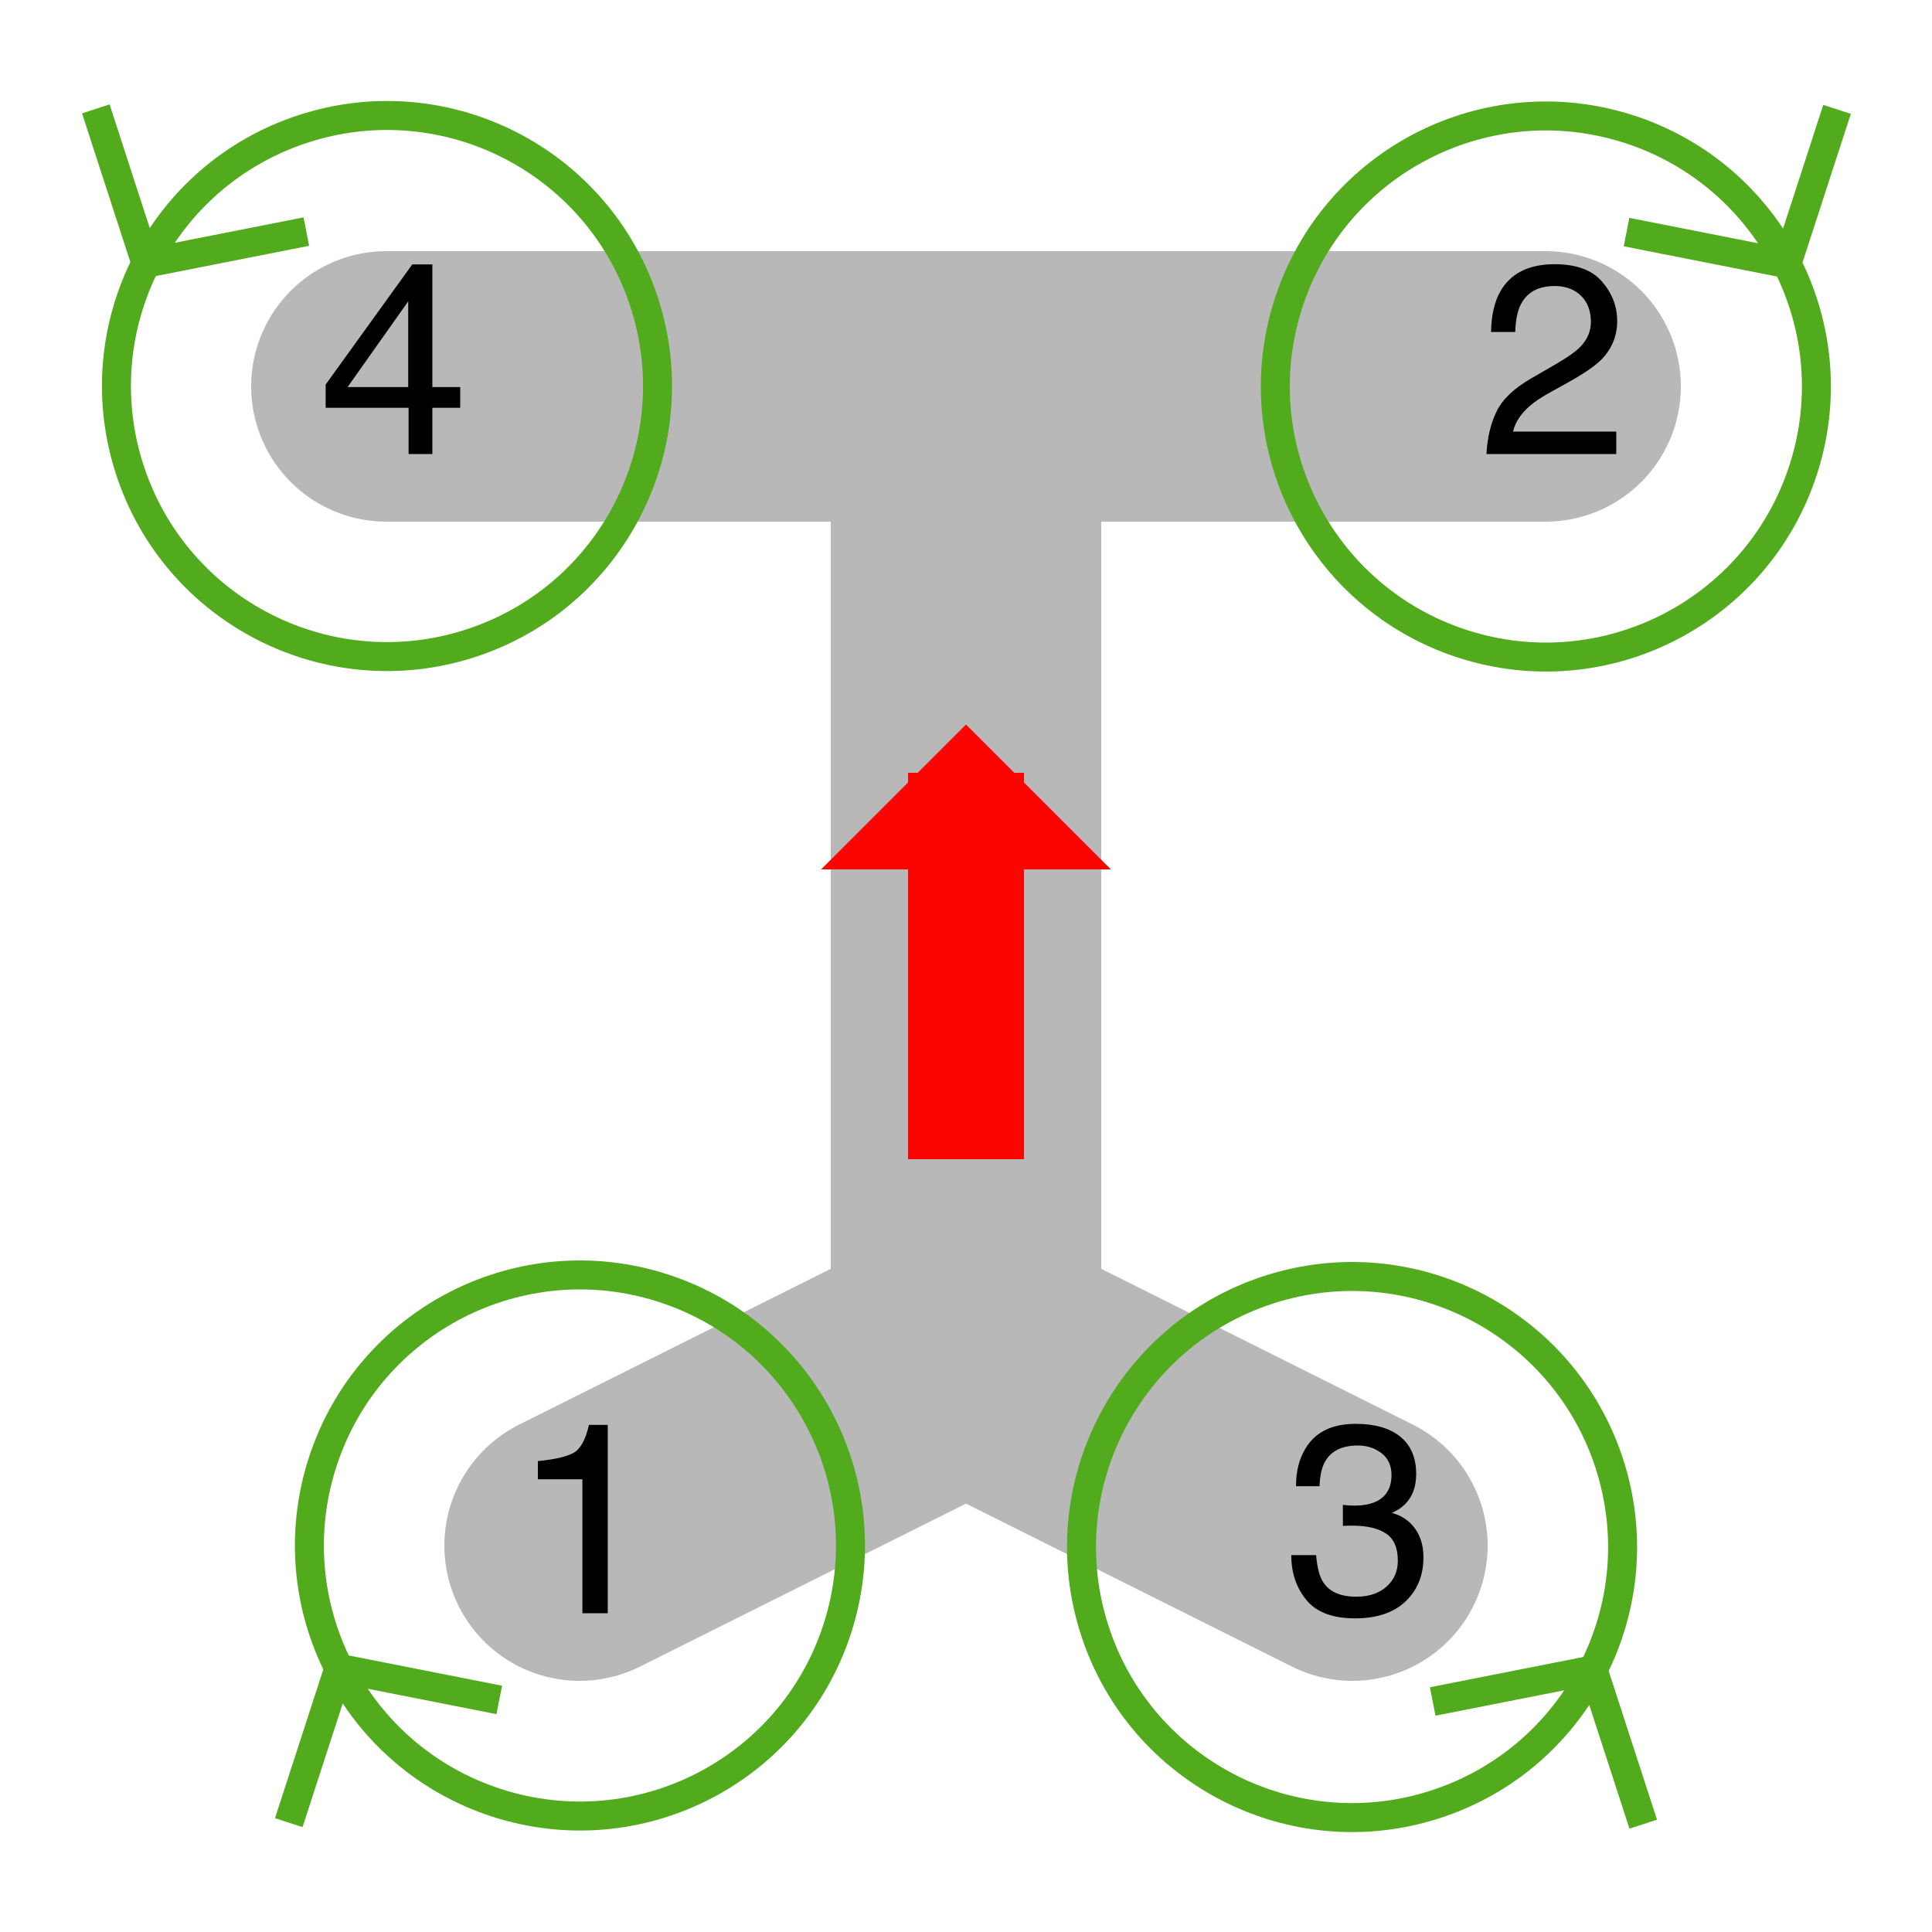
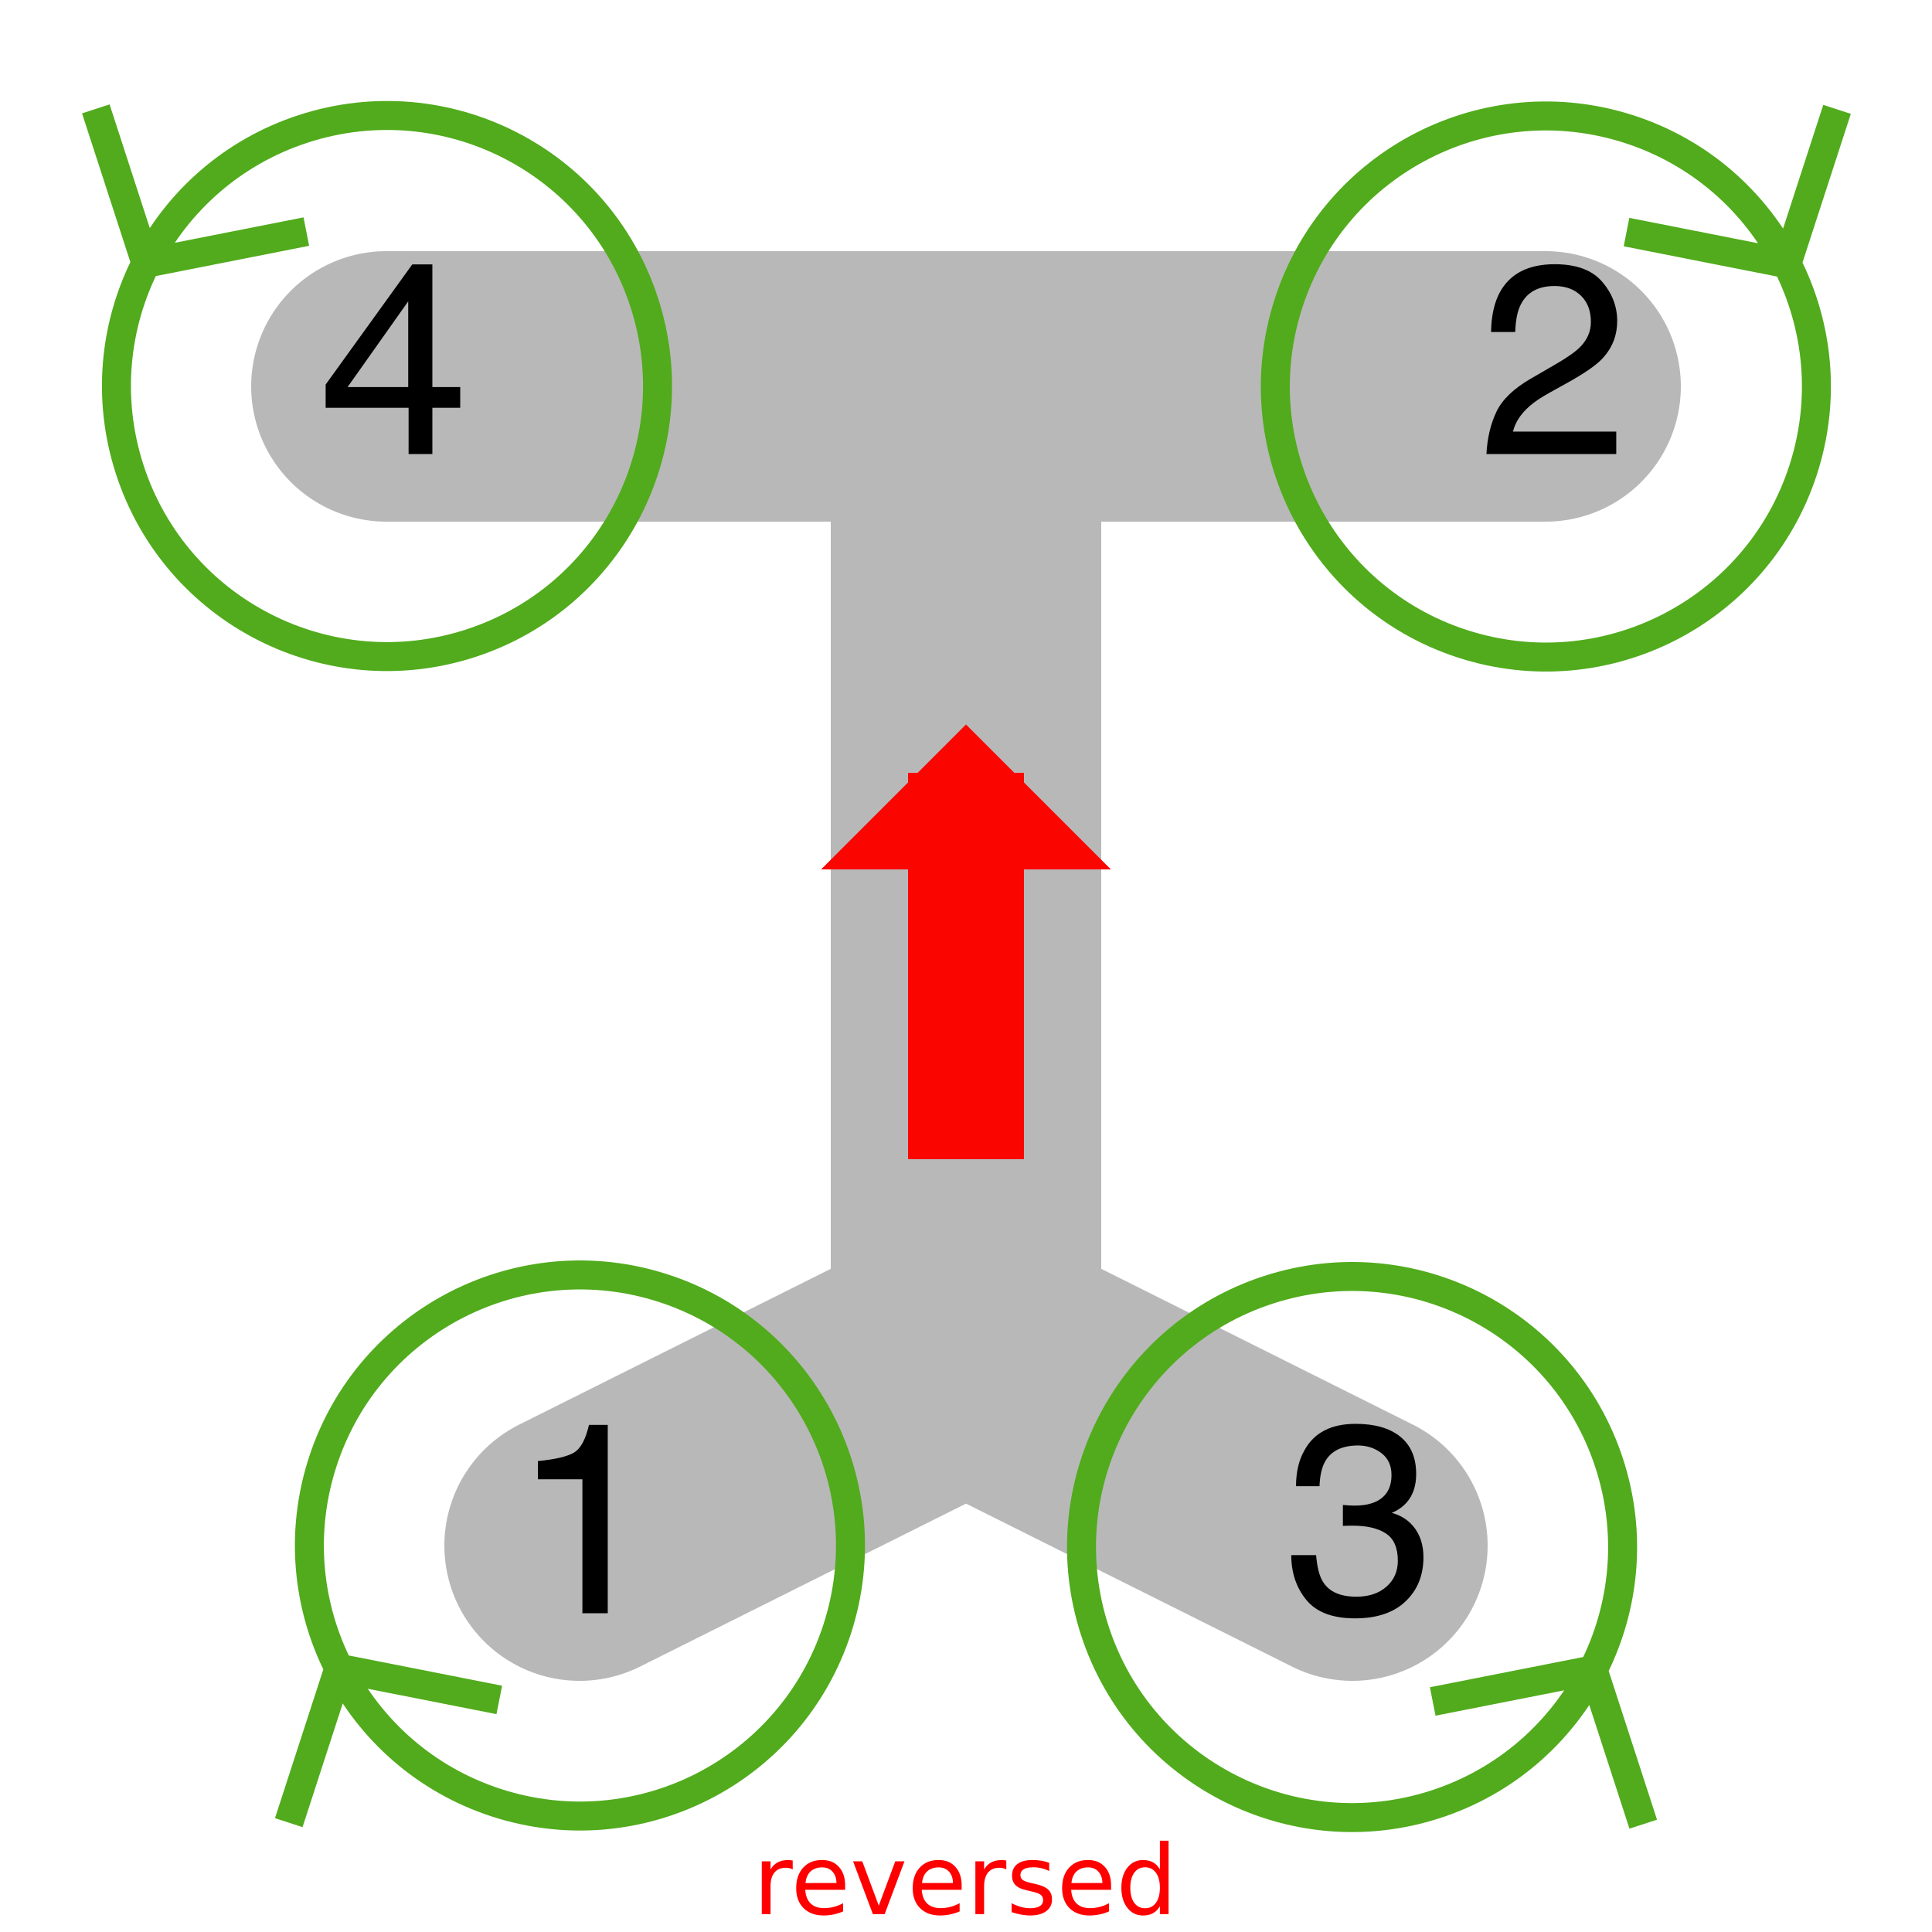
<svg xmlns="http://www.w3.org/2000/svg" xmlns:xlink="http://www.w3.org/1999/xlink" height="200pt" viewBox="0 0 200 200" width="200pt">
-   <symbol id="a" overflow="visible">
+   <symbol id="glyph0-1" overflow="visible">
    <path d="m2.68-13.863v-1.887c1.777-.172 3.016-.461 3.719-.867.703-.406 1.227-1.367 1.57-2.879h1.945v19.496h-2.625v-13.863zm0 0" />
  </symbol>
-   <symbol id="b" overflow="visible">
+   <symbol id="glyph0-2" overflow="visible">
    <path d="m1.922-4.402c.605-1.25 1.789-2.383 3.547-3.402l2.625-1.52c1.176-.684 2-1.266 2.477-1.75.746-.758 1.117-1.621 1.117-2.598 0-1.141-.34-2.043-1.023-2.715-.684-.668-1.594-1.004-2.734-1.004-1.688 0-2.852.637-3.5 1.914-.348.684-.539 1.633-.574 2.844h-2.504c.027-1.703.344-3.094.945-4.172 1.066-1.895 2.949-2.844 5.648-2.844 2.242 0 3.879.609 4.914 1.82s1.551 2.562 1.551 4.047c0 1.566-.551 2.906-1.652 4.02-.641.648-1.785 1.43-3.434 2.352l-1.871 1.039c-.895.492-1.598.961-2.109 1.41-.91.793-1.484 1.672-1.719 2.637h10.688v2.324h-13.438c.09-1.688.441-3.152 1.047-4.402zm0 0" />
  </symbol>
-   <symbol id="c" overflow="visible">
+   <symbol id="glyph0-3" overflow="visible">
    <path d="m2.234-1.375c-1.043-1.27-1.562-2.816-1.562-4.641h2.57c.109 1.266.344 2.188.711 2.762.637 1.031 1.789 1.543 3.457 1.543 1.293 0 2.332-.344 3.117-1.039.785-.691 1.176-1.586 1.176-2.68 0-1.348-.414-2.289-1.238-2.828-.824-.539-1.969-.805-3.438-.805-.164 0-.332 0-.5.004-.168.004-.34.012-.512.02v-2.172c.254.027.469.047.641.055.176.008.363.016.562.016.922 0 1.676-.148 2.27-.438 1.039-.512 1.559-1.422 1.559-2.734 0-.977-.348-1.73-1.039-2.258-.691-.527-1.5-.793-2.422-.793-1.641 0-2.773.547-3.402 1.641-.348.602-.543 1.457-.59 2.57h-2.43c0-1.457.289-2.699.875-3.719 1-1.824 2.766-2.734 5.289-2.734 1.996 0 3.539.445 4.633 1.332 1.094.891 1.641 2.176 1.641 3.863 0 1.203-.32 2.18-.969 2.926-.402.465-.922.828-1.559 1.094 1.031.281 1.836.828 2.414 1.633.578.809.867 1.793.867 2.961 0 1.867-.613 3.391-1.848 4.566-1.23 1.176-2.973 1.762-5.234 1.762-2.316 0-3.996-.633-5.039-1.906zm0 0" />
  </symbol>
-   <symbol id="d" overflow="visible">
+   <symbol id="glyph0-4" overflow="visible">
    <path d="m9.258-6.93v-8.875l-6.277 8.875zm.039 6.93v-4.785h-8.586v-2.406l8.969-12.441h2.078v12.703h2.883v2.145h-2.883v4.785zm0 0" />
  </symbol>
-   <g transform="translate(0 -.000002)">
-     <path d="m40 40h120m-60 0v100m0 0 40 20m-40-20-40 20" style="fill:none;stroke:#b8b8b8;stroke-width:28;stroke-linecap:round;stroke-linejoin:round;stroke-miterlimit:10" />
-     <use height="100%" width="100%" x="53" xlink:href="#a" y="167" />
-     <use height="100%" width="100%" x="153" xlink:href="#b" y="47" />
-     <use height="100%" width="100%" x="133" xlink:href="#c" y="167" />
-     <use height="100%" width="100%" x="33" xlink:href="#d" y="47" />
-     <path d="m100 80v40" fill="none" stroke="#fa0500" stroke-linejoin="bevel" stroke-miterlimit="10" stroke-width="12" />
-     <path d="m100 75-15 15h30z" fill="#fa0500" />
-     <g fill="none" stroke="#51ab1c" stroke-miterlimit="10" stroke-width="3">
-       <path d="m131.312 133.519c14.708-4.779 30.503 3.269 35.282 17.977 4.779 14.708-3.269 30.503-17.977 35.282-14.708 4.779-30.503-3.269-35.282-17.977s3.269-30.503 17.977-35.282m33.603 39.342-16.601 3.275m16.601-3.275 5.192 15.978" />
-       <path d="m31.409 13.333c14.708-4.779 30.503 3.269 35.282 17.977 4.779 14.708-3.269 30.503-17.977 35.282-14.708 4.779-30.503-3.269-35.282-17.977-4.779-14.708 3.269-30.503 17.977-35.282m-16.298 13.917 16.601-3.275m-16.601 3.275-5.192-15.978" />
-       <path d="m51.383 186.618c-14.708-4.779-22.756-20.574-17.977-35.282 4.779-14.708 20.574-22.756 35.282-17.977 14.708 4.779 22.756 20.574 17.977 35.282-4.779 14.708-20.574 22.756-35.282 17.977m-16.298-13.917 16.601 3.275m-16.601-3.275-5.192 15.978" />
-       <path d="m151.375 66.641c-14.708-4.779-22.756-20.574-17.977-35.282 4.779-14.708 20.574-22.756 35.282-17.977 14.708 4.779 22.756 20.574 17.977 35.282-4.779 14.708-20.574 22.756-35.282 17.977m33.603-39.342-16.601-3.275m16.601 3.275 5.192-15.978" />
+   <text fill="#f00" x="60.555" y="195.795">
+     <tspan x="60.555" y="195.795" />
+   </text>
+   <g fill="#f00">
+     <g>
+       <g transform="translate(0 -.000002)">
+         <path d="m40 40h120m-60 0v100m0 0 40 20m-40-20-40 20" style="fill:none;stroke:#b8b8b8;stroke-width:28;stroke-linecap:round;stroke-linejoin:round;stroke-miterlimit:10" />
+         <g fill="#000">
+           <use height="100%" width="100%" x="53" xlink:href="#glyph0-1" y="167" />
+         </g>
+         <g fill="#000">
+           <use height="100%" width="100%" x="153" xlink:href="#glyph0-2" y="47" />
+         </g>
+         <g fill="#000">
+           <use height="100%" width="100%" x="133" xlink:href="#glyph0-3" y="167" />
+         </g>
+         <g fill="#000">
+           <use height="100%" width="100%" x="33" xlink:href="#glyph0-4" y="47" />
+         </g>
+         <path d="m100 80v40" fill="none" stroke="#fa0500" stroke-linejoin="bevel" stroke-miterlimit="10" stroke-width="12" />
+         <path d="m100 75-15 15h30z" fill="#fa0500" />
+         <g fill="none" stroke-miterlimit="10">
+           <path d="m131.312 133.519c14.708-4.779 30.503 3.269 35.282 17.977 4.779 14.708-3.269 30.503-17.977 35.282-14.708 4.779-30.503-3.269-35.282-17.977s3.269-30.503 17.977-35.282m33.603 39.342-16.601 3.275m16.601-3.275 5.192 15.978" stroke="#51ab1c" stroke-width="3" />
+           <path d="m31.409 13.333c14.708-4.779 30.503 3.269 35.282 17.977 4.779 14.708-3.269 30.503-17.977 35.282-14.708 4.779-30.503-3.269-35.282-17.977-4.779-14.708 3.269-30.503 17.977-35.282m-16.298 13.917 16.601-3.275m-16.601 3.275-5.192-15.978" stroke="#51ab1c" stroke-width="3" />
+           <path d="m51.383 186.618c-14.708-4.779-22.756-20.574-17.977-35.282 4.779-14.708 20.574-22.756 35.282-17.977 14.708 4.779 22.756 20.574 17.977 35.282-4.779 14.708-20.574 22.756-35.282 17.977m-16.298-13.917 16.601 3.275m-16.601-3.275-5.192 15.978" stroke="#51ab1c" stroke-width="3" />
+           <path d="m151.375 66.641c-14.708-4.779-22.756-20.574-17.977-35.282 4.779-14.708 20.574-22.756 35.282-17.977 14.708 4.779 22.756 20.574 17.977 35.282-4.779 14.708-20.574 22.756-35.282 17.977m33.603-39.342-16.601-3.275m16.601 3.275 5.192-15.978" stroke="#51ab1c" stroke-width="3" />
+         </g>
+       </g>
+       <path d="m82.064 193.521q-.151-.088-.332-.127-.176-.044-.391-.044-.762 0-1.172.498-.405.493-.405 1.421v2.881h-.903v-5.469h.903v.85q.283-.498.737-.737.454-.244 1.104-.244.093 0 .205.015.112.01.249.034l.005.923z" />
+       <path d="m87.489 195.191v.439h-4.131q.059.928.557 1.416.503.483 1.396.483.518 0 1.001-.127.488-.127.967-.381v.85q-.483.205-.991.312-.508.107-1.03.107-1.309 0-2.075-.762-.762-.762-.762-2.061 0-1.343.723-2.129.728-.791 1.958-.791 1.104 0 1.743.713.645.708.645 1.929zm-.898-.264q-.01-.737-.415-1.177-.4-.439-1.064-.439-.752 0-1.206.425-.449.425-.518 1.196l3.203-.005z" />
+       <path d="m88.309 192.681h.952l1.709 4.59 1.709-4.59h.952l-2.051 5.469h-1.221z" />
+       <path d="m99.55 195.191v.439h-4.131q.059.928.557 1.416.503.483 1.396.483.518 0 1.001-.127.488-.127.967-.381v.85q-.483.205-.991.312-.508.107-1.03.107-1.309 0-2.075-.762-.762-.762-.762-2.061 0-1.343.723-2.129.728-.791 1.958-.791 1.104 0 1.743.713.645.708.645 1.929zm-.898-.264q-.01-.737-.415-1.177-.4-.439-1.064-.439-.752 0-1.206.425-.449.425-.518 1.196l3.203-.005z" />
+       <path d="m104.174 193.521q-.151-.088-.332-.127-.176-.044-.391-.044-.762 0-1.172.498-.405.493-.405 1.421v2.881h-.903v-5.469h.903v.85q.283-.498.737-.737.454-.244 1.104-.244.093 0 .205.015.112.01.249.034l.005.923z" />
+       <path d="m108.612 192.842v.85q-.381-.195-.791-.293-.41-.098-.85-.098-.669 0-1.006.205-.332.205-.332.615 0 .312.239.493.239.176.962.337l.308.068q.957.205 1.357.581.405.371.405 1.04 0 .762-.605 1.206-.601.444-1.655.444-.439 0-.918-.088-.474-.083-1.001-.254v-.928q.498.259.981.391.483.127.957.127.635 0 .977-.215.342-.22.342-.615 0-.366-.249-.562-.244-.195-1.079-.376l-.312-.073q-.835-.176-1.206-.537-.371-.366-.371-1.001 0-.771.547-1.191.547-.42 1.553-.42.498 0 .938.073.439.073.811.22z" />
+       <path d="m115.018 195.191v.439h-4.131q.059.928.557 1.416.503.483 1.396.483.518 0 1.001-.127.488-.127.967-.381v.85q-.483.205-.991.312-.508.107-1.03.107-1.309 0-2.075-.762-.762-.762-.762-2.061 0-1.343.723-2.129.728-.791 1.958-.791 1.104 0 1.743.713.645.708.645 1.929zm-.898-.264q-.01-.737-.415-1.177-.4-.439-1.064-.439-.752 0-1.206.425-.449.425-.518 1.196l3.203-.005z" />
+       <path d="m120.072 193.511v-2.959h.898v7.598h-.898v-.82q-.283.488-.718.728-.43.234-1.035.234-.991 0-1.616-.791-.62-.791-.62-2.08 0-1.289.62-2.08.625-.791 1.616-.791.605 0 1.035.239.435.234.718.723zm-3.062 1.909q0 .991.405 1.558.41.562 1.123.562.713 0 1.123-.562.41-.566.41-1.558 0-.991-.41-1.553-.41-.566-1.123-.566-.713 0-1.123.566-.405.562-.405 1.553z" />
    </g>
  </g>
</svg>
